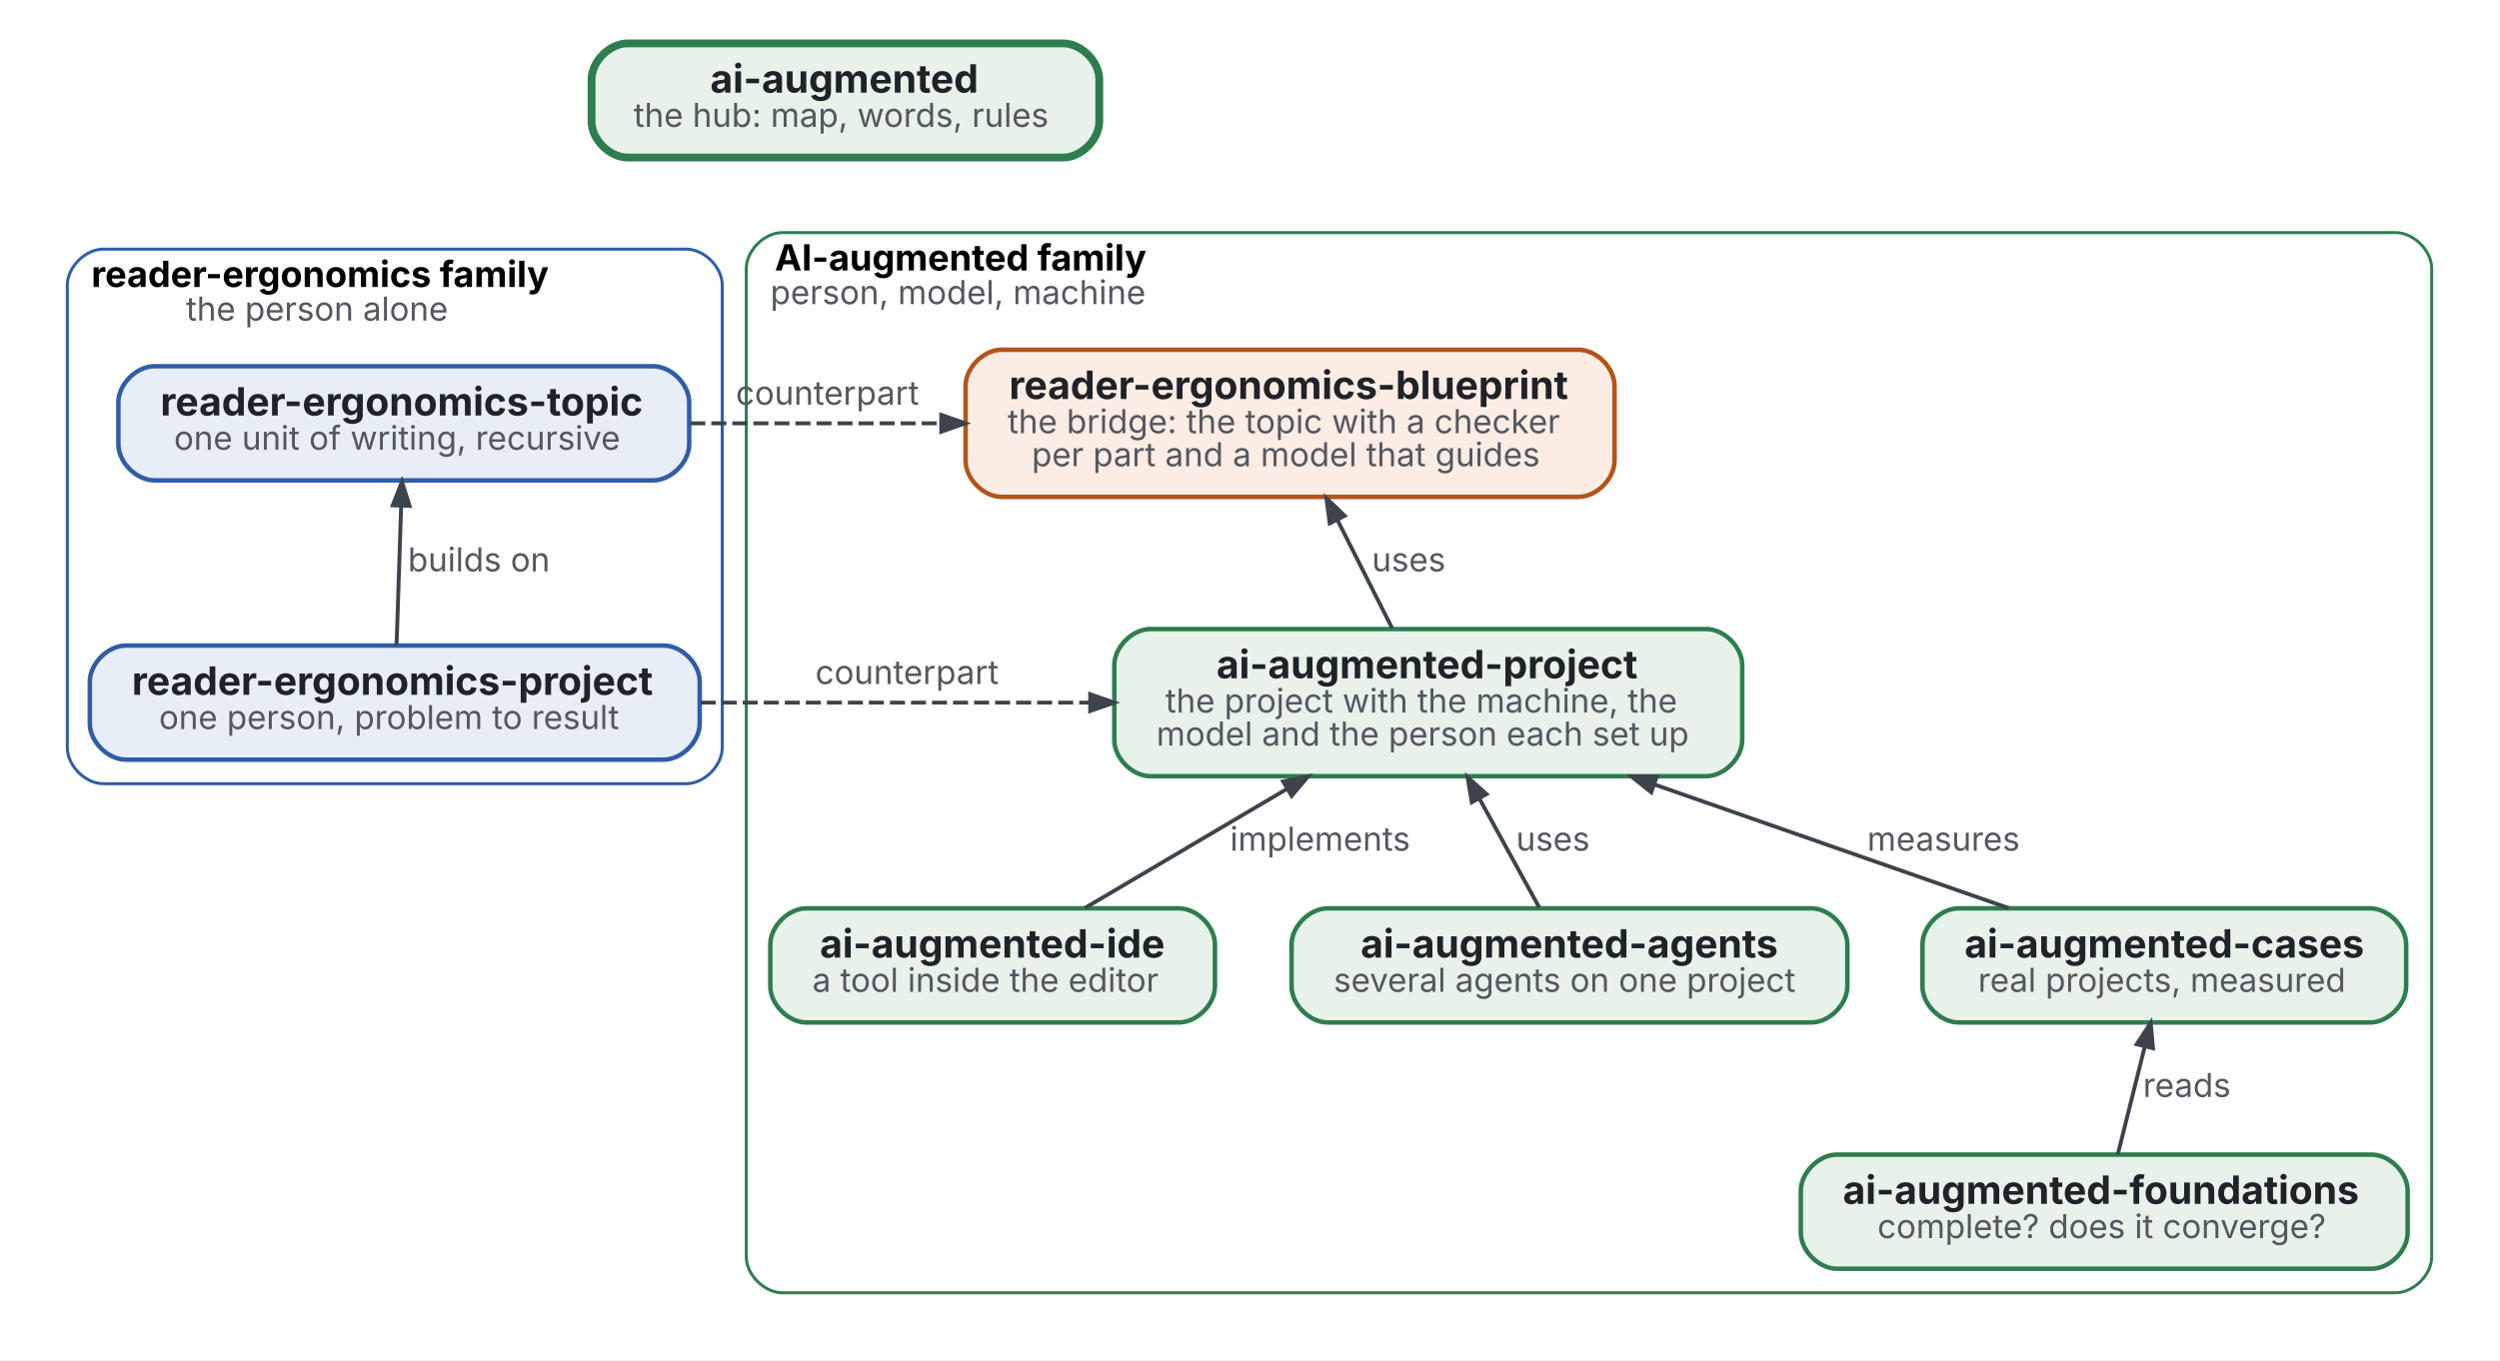
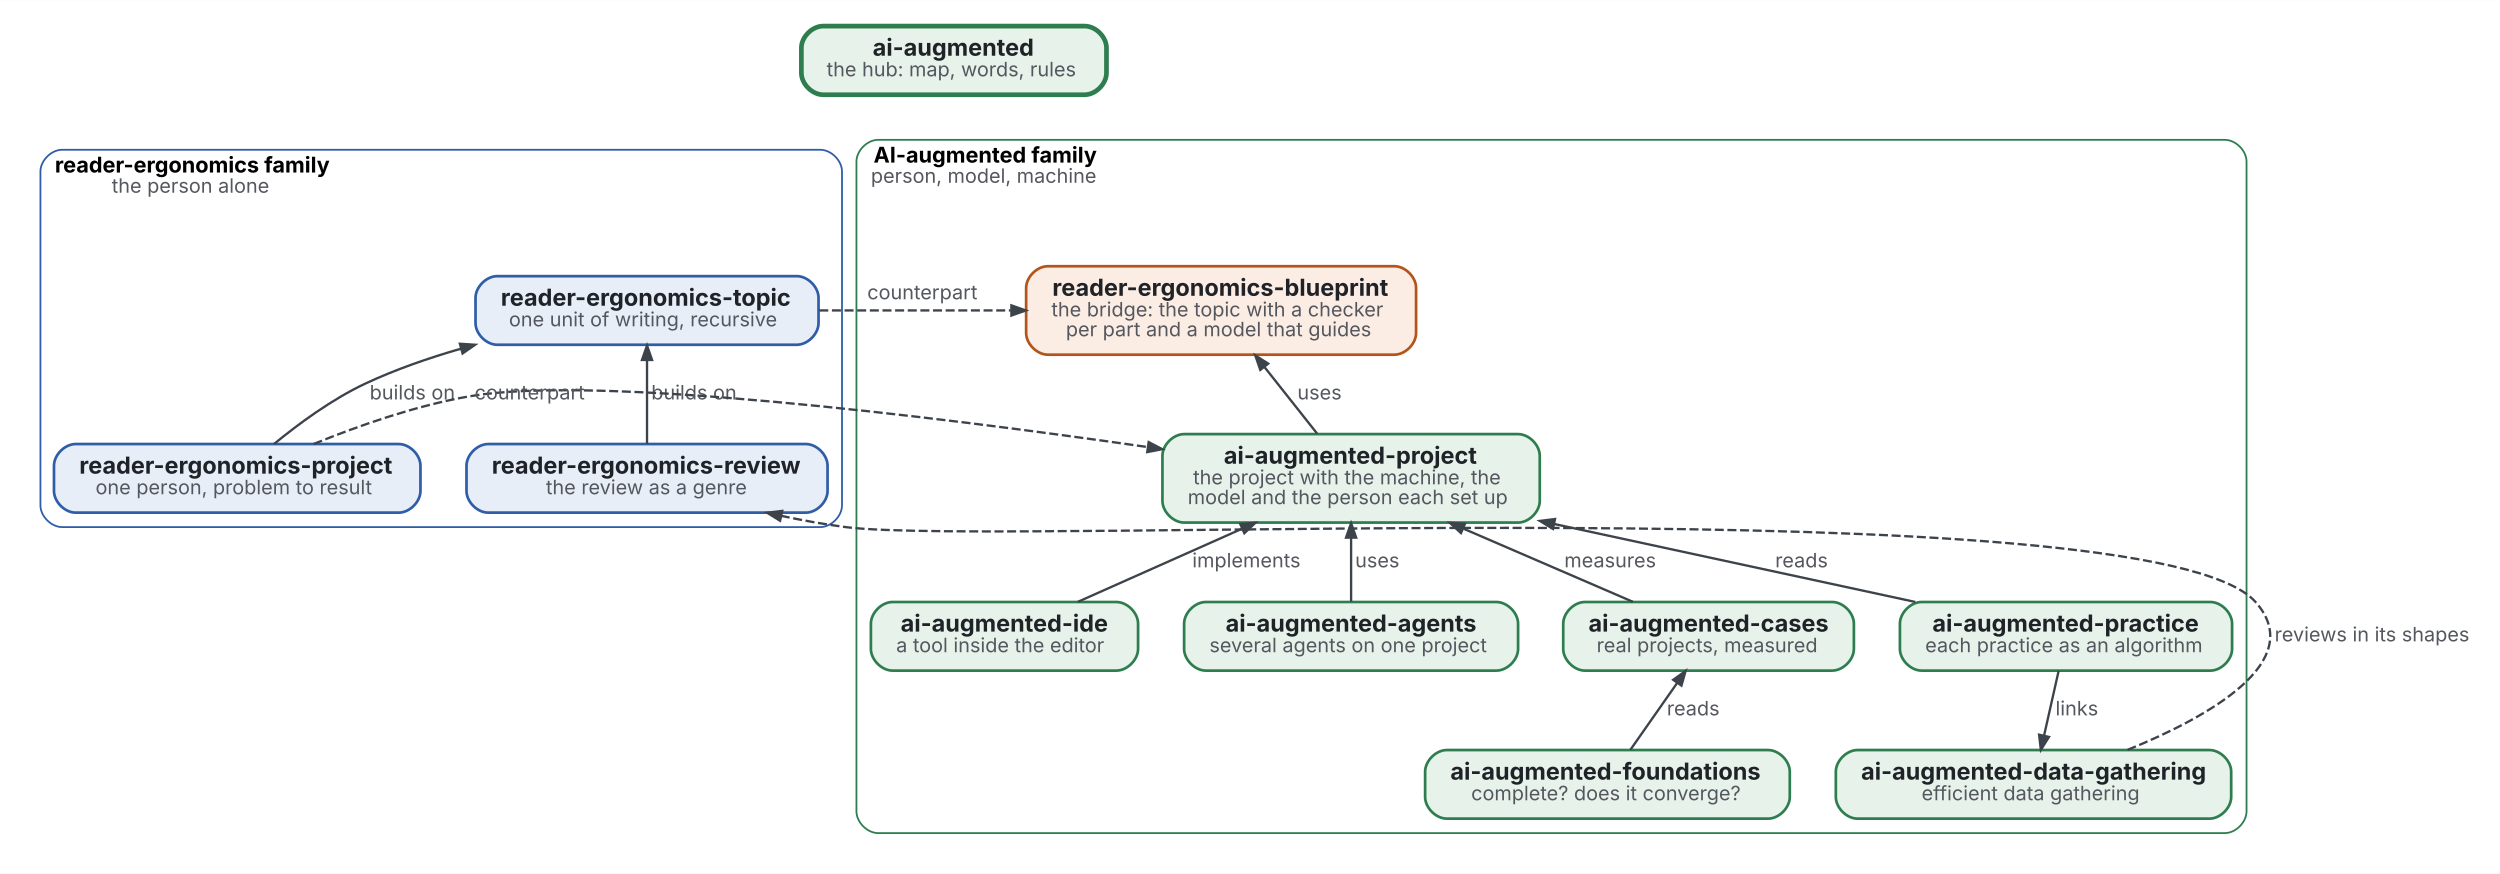
- <svg xmlns="http://www.w3.org/2000/svg" width="832pt" height="453pt" viewBox="0.00 0.00 831.80 452.80">
-   <g id="graph0" class="graph" transform="scale(1 1) rotate(0) translate(14.4 438.4)">
-     <polygon fill="white" stroke="transparent" points="-14.4,14.4 -14.4,-438.4 817.4,-438.4 817.4,14.4 -14.4,14.4" />
+ <svg xmlns="http://www.w3.org/2000/svg" width="1385pt" height="484pt" viewBox="0.00 0.00 1384.80 483.80">
+   <g id="graph0" class="graph" transform="scale(1 1) rotate(0) translate(14.4 469.4)">
+     <polygon fill="white" stroke="transparent" points="-14.4,14.4 -14.4,-469.4 1370.4,-469.4 1370.4,14.4 -14.4,14.4" />
    <g id="clust1" class="cluster">
-       <path fill="white" stroke="#2f5da8" d="M20,-177.5C20,-177.5 214,-177.5 214,-177.5 220,-177.5 226,-183.5 226,-189.5 226,-189.5 226,-343.5 226,-343.5 226,-349.5 220,-355.5 214,-355.5 214,-355.5 20,-355.5 20,-355.5 14,-355.5 8,-349.5 8,-343.5 8,-343.5 8,-189.5 8,-189.5 8,-183.5 14,-177.5 20,-177.5" />
-       <text text-anchor="start" x="16" y="-342.9" font-family="Inter" font-weight="bold" font-size="12.00">reader-ergonomics family</text>
-       <text text-anchor="start" x="47.5" y="-331.7" font-family="Inter" font-size="11.00" fill="#55575f">the person alone</text>
+       <path fill="white" stroke="#2f5da8" d="M20,-177.5C20,-177.5 440,-177.5 440,-177.5 446,-177.5 452,-183.5 452,-189.5 452,-189.5 452,-374.5 452,-374.5 452,-380.5 446,-386.5 440,-386.5 440,-386.5 20,-386.5 20,-386.5 14,-386.5 8,-380.5 8,-374.5 8,-374.5 8,-189.5 8,-189.5 8,-183.5 14,-177.5 20,-177.5" />
+       <text text-anchor="start" x="16" y="-373.9" font-family="Inter" font-weight="bold" font-size="12.00">reader-ergonomics family</text>
+       <text text-anchor="start" x="47.5" y="-362.7" font-family="Inter" font-size="11.00" fill="#55575f">the person alone</text>
    </g>
    <g id="clust2" class="cluster">
-       <path fill="white" stroke="#2e7d4f" d="M246,-8C246,-8 783,-8 783,-8 789,-8 795,-14 795,-20 795,-20 795,-349 795,-349 795,-355 789,-361 783,-361 783,-361 246,-361 246,-361 240,-361 234,-355 234,-349 234,-349 234,-20 234,-20 234,-14 240,-8 246,-8" />
-       <text text-anchor="start" x="243.5" y="-348.4" font-family="Inter" font-weight="bold" font-size="12.00">AI-augmented family</text>
-       <text text-anchor="start" x="242" y="-337.2" font-family="Inter" font-size="11.00" fill="#55575f">person, model, machine</text>
+       <path fill="white" stroke="#2e7d4f" d="M472,-8C472,-8 1218,-8 1218,-8 1224,-8 1230,-14 1230,-20 1230,-20 1230,-380 1230,-380 1230,-386 1224,-392 1218,-392 1218,-392 472,-392 472,-392 466,-392 460,-386 460,-380 460,-380 460,-20 460,-20 460,-14 466,-8 472,-8" />
+       <text text-anchor="start" x="469.5" y="-379.4" font-family="Inter" font-weight="bold" font-size="12.00">AI-augmented family</text>
+       <text text-anchor="start" x="468" y="-368.2" font-family="Inter" font-size="11.00" fill="#55575f">person, model, machine</text>
    </g>
    <g id="node1" class="node">
-       <path fill="#e6f2ea" stroke="#2e7d4f" stroke-width="2.6" d="M339.5,-424C339.5,-424 194.5,-424 194.5,-424 188.5,-424 182.5,-418 182.5,-412 182.5,-412 182.5,-398 182.5,-398 182.5,-392 188.5,-386 194.5,-386 194.5,-386 339.5,-386 339.5,-386 345.5,-386 351.5,-392 351.5,-398 351.5,-398 351.5,-412 351.5,-412 351.5,-418 345.5,-424 339.5,-424" />
-       <text text-anchor="start" x="222" y="-407.6" font-family="Inter" font-weight="bold" font-size="13.00" fill="#1f2328">ai-augmented</text>
-       <text text-anchor="start" x="196.5" y="-396.2" font-family="Inter" font-size="11.00" fill="#55575f">the hub: map, words, rules</text>
+       <path fill="#e6f2ea" stroke="#2e7d4f" stroke-width="2.6" d="M586.5,-455C586.5,-455 441.5,-455 441.5,-455 435.5,-455 429.5,-449 429.5,-443 429.5,-443 429.5,-429 429.5,-429 429.5,-423 435.5,-417 441.5,-417 441.5,-417 586.5,-417 586.5,-417 592.5,-417 598.5,-423 598.5,-429 598.5,-429 598.5,-443 598.5,-443 598.5,-449 592.5,-455 586.5,-455" />
+       <text text-anchor="start" x="469" y="-438.6" font-family="Inter" font-weight="bold" font-size="13.00" fill="#1f2328">ai-augmented</text>
+       <text text-anchor="start" x="443.5" y="-427.2" font-family="Inter" font-size="11.00" fill="#55575f">the hub: map, words, rules</text>
    </g>
    <g id="node2" class="node">
-       <path fill="#e8eef8" stroke="#2f5da8" stroke-width="1.5" d="M203,-316.5C203,-316.5 37,-316.5 37,-316.5 31,-316.5 25,-310.5 25,-304.5 25,-304.5 25,-290.5 25,-290.5 25,-284.5 31,-278.5 37,-278.5 37,-278.5 203,-278.5 203,-278.5 209,-278.5 215,-284.5 215,-290.5 215,-290.5 215,-304.5 215,-304.5 215,-310.5 209,-316.5 203,-316.5" />
-       <text text-anchor="start" x="39" y="-300.1" font-family="Inter" font-weight="bold" font-size="13.00" fill="#1f2328">reader-ergonomics-topic</text>
-       <text text-anchor="start" x="43.5" y="-288.7" font-family="Inter" font-size="11.00" fill="#55575f">one unit of writing, recursive</text>
+       <path fill="#e8eef8" stroke="#2f5da8" stroke-width="1.5" d="M427,-316.5C427,-316.5 261,-316.5 261,-316.5 255,-316.5 249,-310.5 249,-304.5 249,-304.5 249,-290.5 249,-290.5 249,-284.5 255,-278.5 261,-278.5 261,-278.5 427,-278.5 427,-278.5 433,-278.5 439,-284.5 439,-290.5 439,-290.5 439,-304.5 439,-304.5 439,-310.5 433,-316.5 427,-316.5" />
+       <text text-anchor="start" x="263" y="-300.1" font-family="Inter" font-weight="bold" font-size="13.00" fill="#1f2328">reader-ergonomics-topic</text>
+       <text text-anchor="start" x="267.5" y="-288.7" font-family="Inter" font-size="11.00" fill="#55575f">one unit of writing, recursive</text>
    </g>
-     <g id="node4" class="node">
-       <path fill="#fbede4" stroke="#b4541a" stroke-width="1.5" d="M511,-322C511,-322 319,-322 319,-322 313,-322 307,-316 307,-310 307,-310 307,-285 307,-285 307,-279 313,-273 319,-273 319,-273 511,-273 511,-273 517,-273 523,-279 523,-285 523,-285 523,-310 523,-310 523,-316 517,-322 511,-322" />
-       <text text-anchor="start" x="321.5" y="-305.6" font-family="Inter" font-weight="bold" font-size="13.00" fill="#1f2328">reader-ergonomics-blueprint</text>
-       <text text-anchor="start" x="321" y="-294.2" font-family="Inter" font-size="11.00" fill="#55575f">the bridge: the topic with a checker</text>
-       <text text-anchor="start" x="329" y="-283.2" font-family="Inter" font-size="11.00" fill="#55575f">per part and a model that guides</text>
+     <g id="node5" class="node">
+       <path fill="#fbede4" stroke="#b4541a" stroke-width="1.5" d="M758,-322C758,-322 566,-322 566,-322 560,-322 554,-316 554,-310 554,-310 554,-285 554,-285 554,-279 560,-273 566,-273 566,-273 758,-273 758,-273 764,-273 770,-279 770,-285 770,-285 770,-310 770,-310 770,-316 764,-322 758,-322" />
+       <text text-anchor="start" x="568.5" y="-305.6" font-family="Inter" font-weight="bold" font-size="13.00" fill="#1f2328">reader-ergonomics-blueprint</text>
+       <text text-anchor="start" x="568" y="-294.2" font-family="Inter" font-size="11.00" fill="#55575f">the bridge: the topic with a checker</text>
+       <text text-anchor="start" x="576" y="-283.2" font-family="Inter" font-size="11.00" fill="#55575f">per part and a model that guides</text>
    </g>
    <g id="node3" class="node">
      <path fill="#e8eef8" stroke="#2f5da8" stroke-width="1.5" d="M206.5,-223.5C206.5,-223.5 27.5,-223.5 27.5,-223.5 21.5,-223.5 15.5,-217.5 15.5,-211.5 15.5,-211.5 15.5,-197.5 15.5,-197.5 15.5,-191.5 21.5,-185.5 27.5,-185.5 27.5,-185.5 206.5,-185.5 206.5,-185.5 212.5,-185.5 218.5,-191.5 218.5,-197.5 218.5,-197.5 218.5,-211.5 218.5,-211.5 218.5,-217.5 212.5,-223.5 206.5,-223.5" />
      <text text-anchor="start" x="29.5" y="-207.1" font-family="Inter" font-weight="bold" font-size="13.00" fill="#1f2328">reader-ergonomics-project</text>
      <text text-anchor="start" x="38.5" y="-195.7" font-family="Inter" font-size="11.00" fill="#55575f">one person, problem to result</text>
    </g>
    <g id="edge5" class="edge">
-       <path fill="none" stroke="#3d434b" stroke-width="1.3" d="M119.12,-269.76C118.63,-254.89 118.03,-236.78 117.6,-223.58" />
-       <polygon fill="#3d434b" stroke="#3d434b" stroke-width="1.3" points="116.33,-270.18 119.39,-278.08 121.93,-270 116.33,-270.18" />
-       <text text-anchor="middle" x="145" y="-248.2" font-family="Inter" font-size="11.00" fill="#55575f"> builds on</text>
+       <path fill="none" stroke="#3d434b" stroke-width="1.3" d="M241.05,-276.35C222.95,-271.16 204.61,-264.77 188,-257 169.52,-248.35 150.93,-234.65 137.41,-223.55" />
+       <polygon fill="#3d434b" stroke="#3d434b" stroke-width="1.3" points="240.33,-279.06 248.78,-278.51 241.83,-273.66 240.33,-279.06" />
+       <text text-anchor="middle" x="214" y="-248.2" font-family="Inter" font-size="11.00" fill="#55575f"> builds on</text>
+     </g>
+     <g id="node4" class="node">
+       <path fill="#e8eef8" stroke="#2f5da8" stroke-width="1.5" d="M432,-223.5C432,-223.5 256,-223.5 256,-223.5 250,-223.5 244,-217.5 244,-211.5 244,-211.5 244,-197.5 244,-197.5 244,-191.5 250,-185.5 256,-185.5 256,-185.5 432,-185.5 432,-185.5 438,-185.5 444,-191.5 444,-197.5 444,-197.5 444,-211.5 444,-211.5 444,-217.5 438,-223.5 432,-223.5" />
+       <text text-anchor="start" x="258" y="-207.1" font-family="Inter" font-weight="bold" font-size="13.00" fill="#1f2328">reader-ergonomics-review</text>
+       <text text-anchor="start" x="288" y="-195.7" font-family="Inter" font-size="11.00" fill="#55575f">the review as a genre</text>
+     </g>
+     <g id="edge13" class="edge">
+       <path fill="none" stroke="#3d434b" stroke-width="1.3" d="M344,-269.76C344,-254.89 344,-236.78 344,-223.58" />
+       <polygon fill="#3d434b" stroke="#3d434b" stroke-width="1.3" points="341.2,-270.08 344,-278.08 346.8,-270.08 341.2,-270.08" />
+       <text text-anchor="middle" x="370" y="-248.2" font-family="Inter" font-size="11.00" fill="#55575f"> builds on</text>
    </g>
    <g id="edge3" class="edge">
-       <path fill="none" stroke="#3d434b" stroke-width="1.3" stroke-dasharray="5,2" d="M215.37,-297.5C241.95,-297.5 271.13,-297.5 298.77,-297.5" />
-       <polygon fill="#3d434b" stroke="#3d434b" stroke-width="1.3" points="298.9,-300.3 306.9,-297.5 298.9,-294.7 298.9,-300.3" />
-       <text text-anchor="middle" x="261" y="-303.7" font-family="Inter" font-size="11.00" fill="#55575f"> counterpart</text>
+       <path fill="none" stroke="#3d434b" stroke-width="1.3" stroke-dasharray="5,2" d="M439.41,-297.5C472.78,-297.5 510.61,-297.5 545.51,-297.5" />
+       <polygon fill="#3d434b" stroke="#3d434b" stroke-width="1.3" points="545.84,-300.3 553.84,-297.5 545.84,-294.7 545.84,-300.3" />
+       <text text-anchor="middle" x="496.5" y="-303.7" font-family="Inter" font-size="11.00" fill="#55575f"> counterpart</text>
    </g>
-     <g id="node5" class="node">
-       <path fill="#e6f2ea" stroke="#2e7d4f" stroke-width="1.5" d="M553.5,-229C553.5,-229 368.5,-229 368.5,-229 362.5,-229 356.5,-223 356.5,-217 356.5,-217 356.5,-192 356.5,-192 356.5,-186 362.5,-180 368.5,-180 368.5,-180 553.5,-180 553.5,-180 559.5,-180 565.5,-186 565.5,-192 565.5,-192 565.5,-217 565.5,-217 565.5,-223 559.5,-229 553.5,-229" />
-       <text text-anchor="start" x="390.5" y="-212.6" font-family="Inter" font-weight="bold" font-size="13.00" fill="#1f2328">ai-augmented-project</text>
-       <text text-anchor="start" x="373.5" y="-201.2" font-family="Inter" font-size="11.00" fill="#55575f">the project with the machine, the</text>
-       <text text-anchor="start" x="370.5" y="-190.2" font-family="Inter" font-size="11.00" fill="#55575f">model and the person each set up</text>
+     <g id="node6" class="node">
+       <path fill="#e6f2ea" stroke="#2e7d4f" stroke-width="1.5" d="M826.5,-229C826.5,-229 641.5,-229 641.5,-229 635.5,-229 629.5,-223 629.5,-217 629.5,-217 629.5,-192 629.5,-192 629.5,-186 635.5,-180 641.5,-180 641.5,-180 826.5,-180 826.5,-180 832.5,-180 838.5,-186 838.5,-192 838.5,-192 838.5,-217 838.5,-217 838.5,-223 832.5,-229 826.5,-229" />
+       <text text-anchor="start" x="663.5" y="-212.6" font-family="Inter" font-weight="bold" font-size="13.00" fill="#1f2328">ai-augmented-project</text>
+       <text text-anchor="start" x="646.5" y="-201.2" font-family="Inter" font-size="11.00" fill="#55575f">the project with the machine, the</text>
+       <text text-anchor="start" x="643.5" y="-190.2" font-family="Inter" font-size="11.00" fill="#55575f">model and the person each set up</text>
    </g>
    <g id="edge4" class="edge">
-       <path fill="none" stroke="#3d434b" stroke-width="1.3" stroke-dasharray="5,2" d="M218.82,-204.5C259.58,-204.5 306.69,-204.5 348.46,-204.5" />
-       <polygon fill="#3d434b" stroke="#3d434b" stroke-width="1.3" points="348.47,-207.3 356.47,-204.5 348.47,-201.7 348.47,-207.3" />
-       <text text-anchor="middle" x="287.5" y="-210.7" font-family="Inter" font-size="11.00" fill="#55575f"> counterpart</text>
+       <path fill="none" stroke="#3d434b" stroke-width="1.3" stroke-dasharray="5,2" d="M159.32,-223.52C184.04,-233.58 216.16,-244.89 246,-250 315.59,-261.91 500,-239.26 621.14,-221.86" />
+       <polygon fill="#3d434b" stroke="#3d434b" stroke-width="1.3" points="621.87,-224.58 629.39,-220.66 621.07,-219.04 621.87,-224.58" />
+       <text text-anchor="middle" x="279" y="-248.2" font-family="Inter" font-size="11.00" fill="#55575f"> counterpart</text>
    </g>
    <g id="edge6" class="edge">
-       <path fill="none" stroke="#3d434b" stroke-width="1.3" d="M430.7,-265.44C436.69,-253.6 443.41,-240.3 448.99,-229.25" />
-       <polygon fill="#3d434b" stroke="#3d434b" stroke-width="1.3" points="428.2,-264.19 427.09,-272.59 433.19,-266.71 428.2,-264.19" />
-       <text text-anchor="middle" x="454.5" y="-248.2" font-family="Inter" font-size="11.00" fill="#55575f"> uses</text>
+       <path fill="none" stroke="#3d434b" stroke-width="1.3" d="M686.05,-266.11C695.55,-254.1 706.3,-240.51 715.21,-229.25" />
+       <polygon fill="#3d434b" stroke="#3d434b" stroke-width="1.3" points="683.69,-264.58 680.92,-272.59 688.08,-268.05 683.69,-264.58" />
+       <text text-anchor="middle" x="716.5" y="-248.2" font-family="Inter" font-size="11.00" fill="#55575f"> uses</text>
    </g>
-     <g id="node6" class="node">
-       <path fill="#e6f2ea" stroke="#2e7d4f" stroke-width="1.5" d="M378,-136C378,-136 254,-136 254,-136 248,-136 242,-130 242,-124 242,-124 242,-110 242,-110 242,-104 248,-98 254,-98 254,-98 378,-98 378,-98 384,-98 390,-104 390,-110 390,-110 390,-124 390,-124 390,-130 384,-136 378,-136" />
-       <text text-anchor="start" x="258.5" y="-119.6" font-family="Inter" font-weight="bold" font-size="13.00" fill="#1f2328">ai-augmented-ide</text>
-       <text text-anchor="start" x="256" y="-108.2" font-family="Inter" font-size="11.00" fill="#55575f">a tool inside the editor</text>
+     <g id="node7" class="node">
+       <path fill="#e6f2ea" stroke="#2e7d4f" stroke-width="1.5" d="M604,-136C604,-136 480,-136 480,-136 474,-136 468,-130 468,-124 468,-124 468,-110 468,-110 468,-104 474,-98 480,-98 480,-98 604,-98 604,-98 610,-98 616,-104 616,-110 616,-110 616,-124 616,-124 616,-130 610,-136 604,-136" />
+       <text text-anchor="start" x="484.5" y="-119.6" font-family="Inter" font-weight="bold" font-size="13.00" fill="#1f2328">ai-augmented-ide</text>
+       <text text-anchor="start" x="482" y="-108.2" font-family="Inter" font-size="11.00" fill="#55575f">a tool inside the editor</text>
    </g>
    <g id="edge7" class="edge">
-       <path fill="none" stroke="#3d434b" stroke-width="1.3" d="M413.97,-175.77C391.89,-162.75 366.21,-147.61 346.68,-136.09" />
-       <polygon fill="#3d434b" stroke="#3d434b" stroke-width="1.3" points="412.68,-178.26 420.99,-179.91 415.53,-173.44 412.68,-178.26" />
-       <text text-anchor="middle" x="425" y="-155.2" font-family="Inter" font-size="11.00" fill="#55575f"> implements</text>
+       <path fill="none" stroke="#3d434b" stroke-width="1.3" d="M673.61,-176.61C643.97,-163.41 609.04,-147.86 582.62,-136.09" />
+       <polygon fill="#3d434b" stroke="#3d434b" stroke-width="1.3" points="672.58,-179.21 681.03,-179.91 674.86,-174.1 672.58,-179.21" />
+       <text text-anchor="middle" x="676" y="-155.2" font-family="Inter" font-size="11.00" fill="#55575f"> implements</text>
    </g>
-     <g id="node7" class="node">
-       <path fill="#e6f2ea" stroke="#2e7d4f" stroke-width="1.5" d="M588.5,-136C588.5,-136 427.5,-136 427.5,-136 421.5,-136 415.5,-130 415.5,-124 415.5,-124 415.5,-110 415.5,-110 415.5,-104 421.5,-98 427.5,-98 427.5,-98 588.5,-98 588.5,-98 594.5,-98 600.5,-104 600.5,-110 600.5,-110 600.5,-124 600.5,-124 600.5,-130 594.5,-136 588.5,-136" />
-       <text text-anchor="start" x="438.5" y="-119.6" font-family="Inter" font-weight="bold" font-size="13.00" fill="#1f2328">ai-augmented-agents</text>
-       <text text-anchor="start" x="429.5" y="-108.2" font-family="Inter" font-size="11.00" fill="#55575f">several agents on one project</text>
+     <g id="node8" class="node">
+       <path fill="#e6f2ea" stroke="#2e7d4f" stroke-width="1.5" d="M814.5,-136C814.5,-136 653.5,-136 653.5,-136 647.5,-136 641.5,-130 641.5,-124 641.5,-124 641.5,-110 641.5,-110 641.5,-104 647.5,-98 653.5,-98 653.5,-98 814.5,-98 814.5,-98 820.5,-98 826.5,-104 826.5,-110 826.5,-110 826.5,-124 826.5,-124 826.5,-130 820.5,-136 814.5,-136" />
+       <text text-anchor="start" x="664.5" y="-119.6" font-family="Inter" font-weight="bold" font-size="13.00" fill="#1f2328">ai-augmented-agents</text>
+       <text text-anchor="start" x="655.5" y="-108.2" font-family="Inter" font-size="11.00" fill="#55575f">several agents on one project</text>
    </g>
    <g id="edge8" class="edge">
-       <path fill="none" stroke="#3d434b" stroke-width="1.3" d="M478.12,-172.35C484.79,-160.23 492.19,-146.76 497.96,-136.27" />
-       <polygon fill="#3d434b" stroke="#3d434b" stroke-width="1.3" points="475.49,-171.32 474.09,-179.68 480.4,-174.02 475.49,-171.32" />
-       <text text-anchor="middle" x="502.5" y="-155.2" font-family="Inter" font-size="11.00" fill="#55575f"> uses</text>
+       <path fill="none" stroke="#3d434b" stroke-width="1.3" d="M734,-171.66C734,-159.72 734,-146.57 734,-136.27" />
+       <polygon fill="#3d434b" stroke="#3d434b" stroke-width="1.3" points="731.2,-171.68 734,-179.68 736.8,-171.68 731.2,-171.68" />
+       <text text-anchor="middle" x="748.5" y="-155.2" font-family="Inter" font-size="11.00" fill="#55575f"> uses</text>
+     </g>
+     <g id="node10" class="node">
+       <path fill="#e6f2ea" stroke="#2e7d4f" stroke-width="1.5" d="M1000.5,-136C1000.5,-136 863.5,-136 863.5,-136 857.5,-136 851.5,-130 851.5,-124 851.5,-124 851.5,-110 851.5,-110 851.5,-104 857.5,-98 863.5,-98 863.5,-98 1000.5,-98 1000.5,-98 1006.5,-98 1012.5,-104 1012.5,-110 1012.5,-110 1012.5,-124 1012.5,-124 1012.5,-130 1006.5,-136 1000.5,-136" />
+       <text text-anchor="start" x="865.5" y="-119.6" font-family="Inter" font-weight="bold" font-size="13.00" fill="#1f2328">ai-augmented-cases</text>
+       <text text-anchor="start" x="870" y="-108.2" font-family="Inter" font-size="11.00" fill="#55575f">real projects, measured</text>
+     </g>
+     <g id="edge9" class="edge">
+       <path fill="none" stroke="#3d434b" stroke-width="1.3" d="M796.27,-176.61C826.85,-163.41 862.86,-147.86 890.11,-136.09" />
+       <polygon fill="#3d434b" stroke="#3d434b" stroke-width="1.3" points="794.86,-174.17 788.63,-179.91 797.08,-179.31 794.86,-174.17" />
+       <text text-anchor="middle" x="877.5" y="-155.2" font-family="Inter" font-size="11.00" fill="#55575f"> measures</text>
+     </g>
+     <g id="node11" class="node">
+       <path fill="#e6f2ea" stroke="#2e7d4f" stroke-width="1.5" d="M1210,-136C1210,-136 1050,-136 1050,-136 1044,-136 1038,-130 1038,-124 1038,-124 1038,-110 1038,-110 1038,-104 1044,-98 1050,-98 1050,-98 1210,-98 1210,-98 1216,-98 1222,-104 1222,-110 1222,-110 1222,-124 1222,-124 1222,-130 1216,-136 1210,-136" />
+       <text text-anchor="start" x="1056" y="-119.6" font-family="Inter" font-weight="bold" font-size="13.00" fill="#1f2328">ai-augmented-practice</text>
+       <text text-anchor="start" x="1052" y="-108.2" font-family="Inter" font-size="11.00" fill="#55575f">each practice as an algorithm</text>
+     </g>
+     <g id="edge11" class="edge">
+       <path fill="none" stroke="#3d434b" stroke-width="1.3" d="M846.64,-179.18C910.25,-165.45 988.39,-148.58 1046.49,-136.03" />
+       <polygon fill="#3d434b" stroke="#3d434b" stroke-width="1.3" points="845.79,-176.5 838.56,-180.92 846.97,-181.97 845.79,-176.5" />
+       <text text-anchor="middle" x="983.5" y="-155.2" font-family="Inter" font-size="11.00" fill="#55575f"> reads</text>
    </g>
    <g id="node9" class="node">
-       <path fill="#e6f2ea" stroke="#2e7d4f" stroke-width="1.5" d="M774.5,-136C774.5,-136 637.5,-136 637.5,-136 631.5,-136 625.5,-130 625.5,-124 625.5,-124 625.5,-110 625.5,-110 625.5,-104 631.5,-98 637.5,-98 637.5,-98 774.5,-98 774.5,-98 780.5,-98 786.5,-104 786.5,-110 786.5,-110 786.5,-124 786.5,-124 786.5,-130 780.5,-136 774.5,-136" />
-       <text text-anchor="start" x="639.5" y="-119.6" font-family="Inter" font-weight="bold" font-size="13.00" fill="#1f2328">ai-augmented-cases</text>
-       <text text-anchor="start" x="644" y="-108.2" font-family="Inter" font-size="11.00" fill="#55575f">real projects, measured</text>
-     </g>
-     <g id="edge9" class="edge">
-       <path fill="none" stroke="#3d434b" stroke-width="1.3" d="M536.62,-177.11C574.75,-163.8 620.02,-148 654.16,-136.09" />
-       <polygon fill="#3d434b" stroke="#3d434b" stroke-width="1.3" points="535.23,-174.63 528.6,-179.91 537.07,-179.92 535.23,-174.63" />
-       <text text-anchor="middle" x="632.5" y="-155.2" font-family="Inter" font-size="11.00" fill="#55575f"> measures</text>
-     </g>
-     <g id="node8" class="node">
-       <path fill="#e6f2ea" stroke="#2e7d4f" stroke-width="1.5" d="M775,-54C775,-54 597,-54 597,-54 591,-54 585,-48 585,-42 585,-42 585,-28 585,-28 585,-22 591,-16 597,-16 597,-16 775,-16 775,-16 781,-16 787,-22 787,-28 787,-28 787,-42 787,-42 787,-48 781,-54 775,-54" />
-       <text text-anchor="start" x="599" y="-37.6" font-family="Inter" font-weight="bold" font-size="13.00" fill="#1f2328">ai-augmented-foundations</text>
-       <text text-anchor="start" x="610.5" y="-26.2" font-family="Inter" font-size="11.00" fill="#55575f">complete? does it converge?</text>
+       <path fill="#e6f2ea" stroke="#2e7d4f" stroke-width="1.5" d="M965,-54C965,-54 787,-54 787,-54 781,-54 775,-48 775,-42 775,-42 775,-28 775,-28 775,-22 781,-16 787,-16 787,-16 965,-16 965,-16 971,-16 977,-22 977,-28 977,-28 977,-42 977,-42 977,-48 971,-54 965,-54" />
+       <text text-anchor="start" x="789" y="-37.6" font-family="Inter" font-weight="bold" font-size="13.00" fill="#1f2328">ai-augmented-foundations</text>
+       <text text-anchor="start" x="800.5" y="-26.2" font-family="Inter" font-size="11.00" fill="#55575f">complete? does it converge?</text>
    </g>
    <g id="edge10" class="edge">
-       <path fill="none" stroke="#3d434b" stroke-width="1.3" d="M699.52,-90.07C696.58,-78.31 693.18,-64.71 690.52,-54.08" />
-       <polygon fill="#3d434b" stroke="#3d434b" stroke-width="1.3" points="696.8,-90.76 701.46,-97.85 702.24,-89.41 696.8,-90.76" />
-       <text text-anchor="middle" x="713.5" y="-73.2" font-family="Inter" font-size="11.00" fill="#55575f"> reads</text>
+       <path fill="none" stroke="#3d434b" stroke-width="1.3" d="M914.56,-91.08C906.17,-79.1 896.31,-65.01 888.66,-54.08" />
+       <polygon fill="#3d434b" stroke="#3d434b" stroke-width="1.3" points="912.41,-92.9 919.29,-97.85 917,-89.69 912.41,-92.9" />
+       <text text-anchor="middle" x="923.5" y="-73.2" font-family="Inter" font-size="11.00" fill="#55575f"> reads</text>
+     </g>
+     <g id="node12" class="node">
+       <path fill="#e6f2ea" stroke="#2e7d4f" stroke-width="1.5" d="M1209.5,-54C1209.5,-54 1014.5,-54 1014.5,-54 1008.5,-54 1002.5,-48 1002.5,-42 1002.5,-42 1002.5,-28 1002.5,-28 1002.5,-22 1008.5,-16 1014.5,-16 1014.5,-16 1209.5,-16 1209.5,-16 1215.5,-16 1221.5,-22 1221.5,-28 1221.5,-28 1221.5,-42 1221.5,-42 1221.5,-48 1215.5,-54 1209.5,-54" />
+       <text text-anchor="start" x="1016.5" y="-37.6" font-family="Inter" font-weight="bold" font-size="13.00" fill="#1f2328">ai-augmented-data-gathering</text>
+       <text text-anchor="start" x="1050" y="-26.2" font-family="Inter" font-size="11.00" fill="#55575f">efficient data gathering</text>
+     </g>
+     <g id="edge12" class="edge">
+       <path fill="none" stroke="#3d434b" stroke-width="1.3" d="M1125.92,-97.85C1123.55,-87.31 1120.52,-73.86 1117.89,-62.19" />
+       <polygon fill="#3d434b" stroke="#3d434b" stroke-width="1.3" points="1120.56,-61.27 1116.07,-54.08 1115.09,-62.5 1120.56,-61.27" />
+       <text text-anchor="middle" x="1136" y="-73.2" font-family="Inter" font-size="11.00" fill="#55575f"> links</text>
+     </g>
+     <g id="edge14" class="edge">
+       <path fill="none" stroke="#3d434b" stroke-width="1.3" stroke-dasharray="5,2" d="M1164.09,-54.08C1209.53,-72.59 1264,-103.23 1235,-136 1177.4,-201.07 540.19,-166.38 454,-177.5 442.46,-178.99 430.36,-181.18 418.58,-183.68" />
+       <polygon fill="#3d434b" stroke="#3d434b" stroke-width="1.3" points="417.7,-181 410.49,-185.45 418.9,-186.47 417.7,-181" />
+       <text text-anchor="middle" x="1299.5" y="-114.2" font-family="Inter" font-size="11.00" fill="#55575f"> reviews in its shapes</text>
    </g>
  </g>
</svg>
